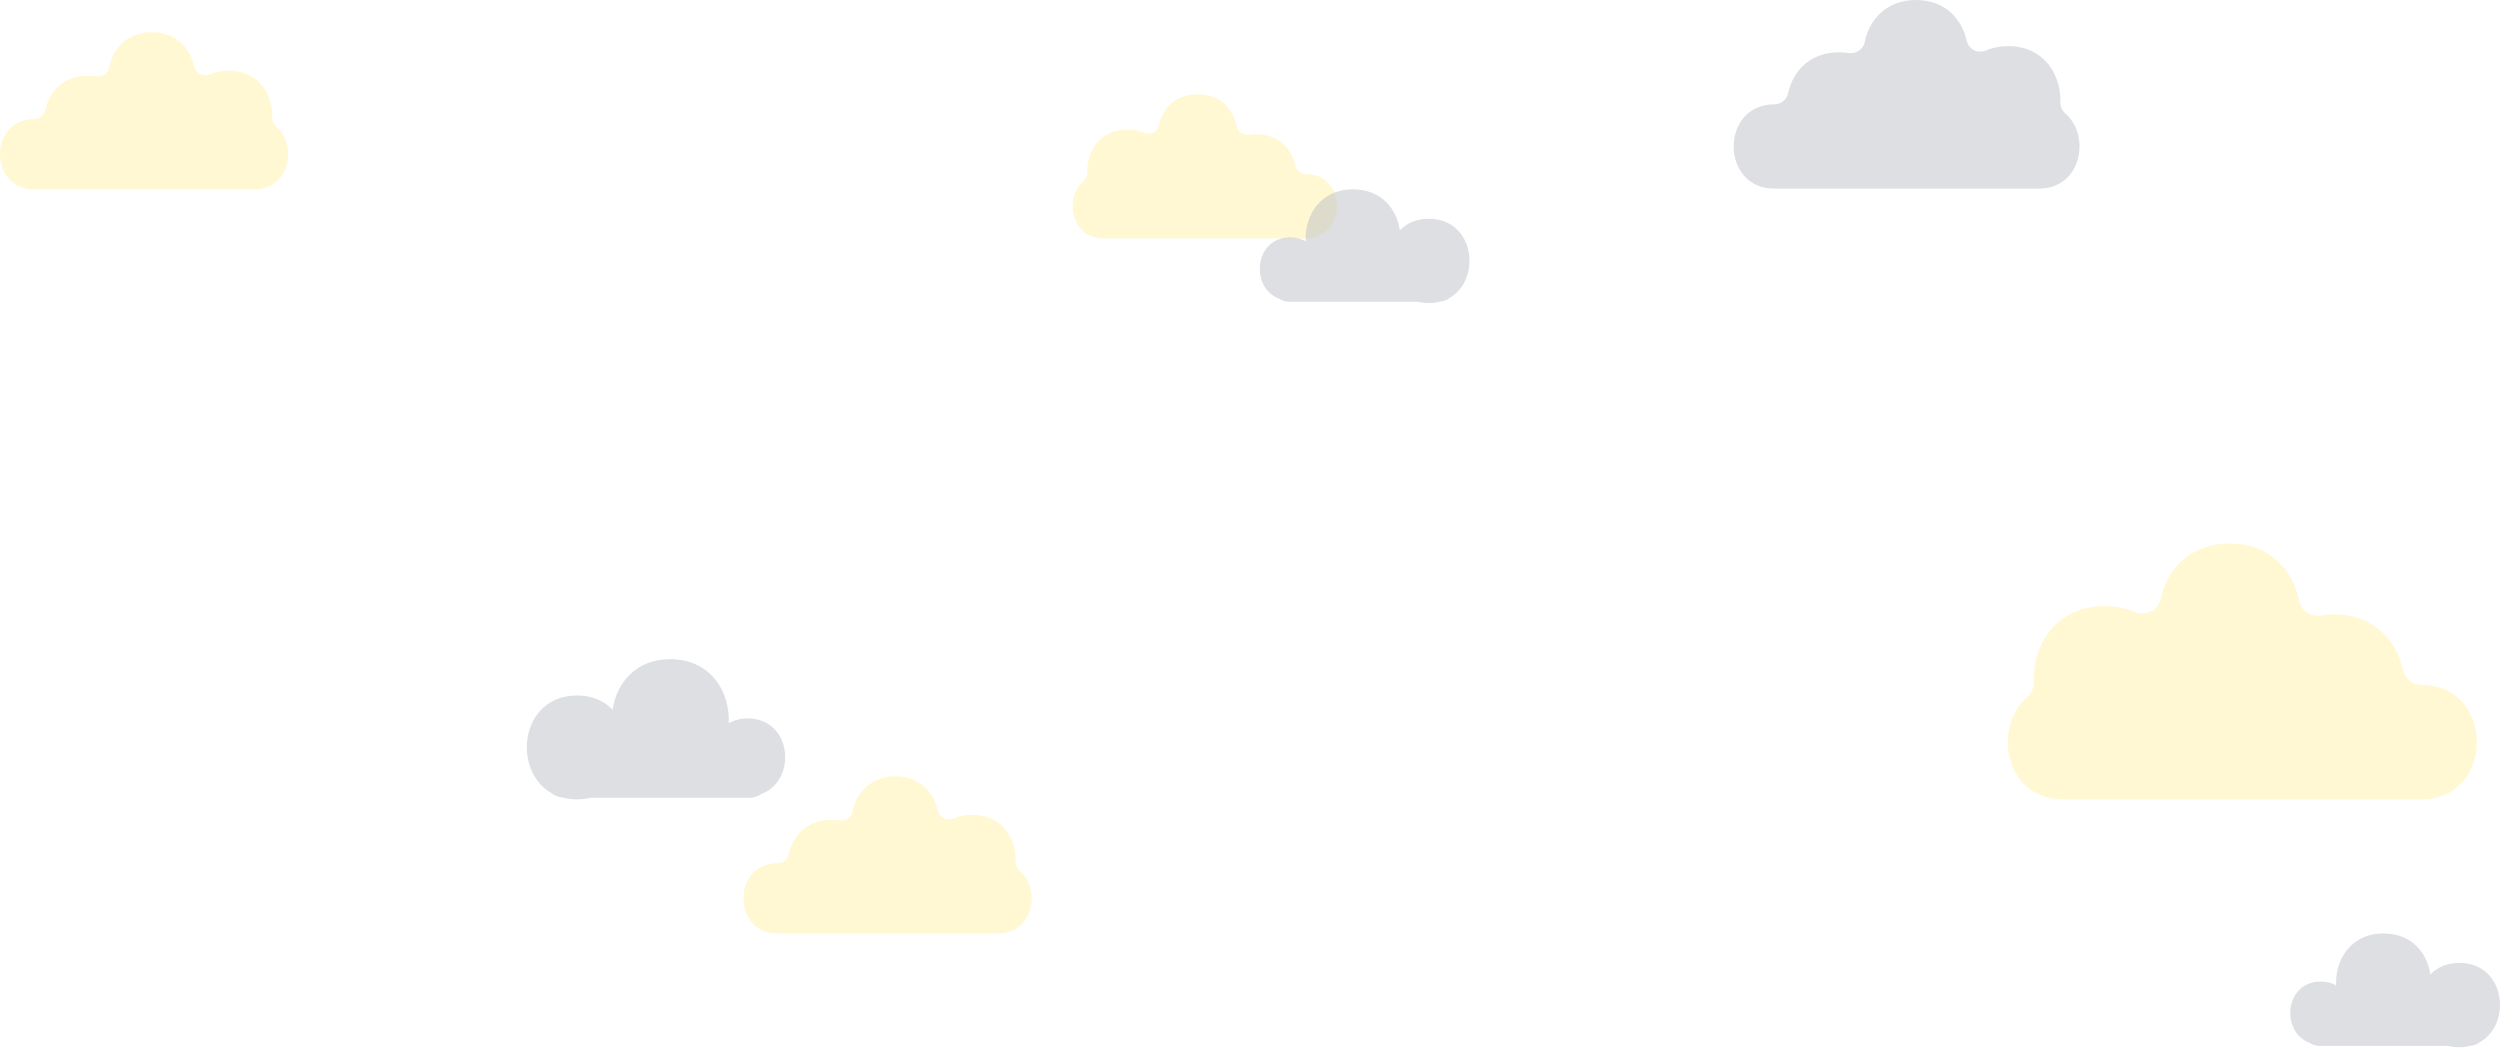
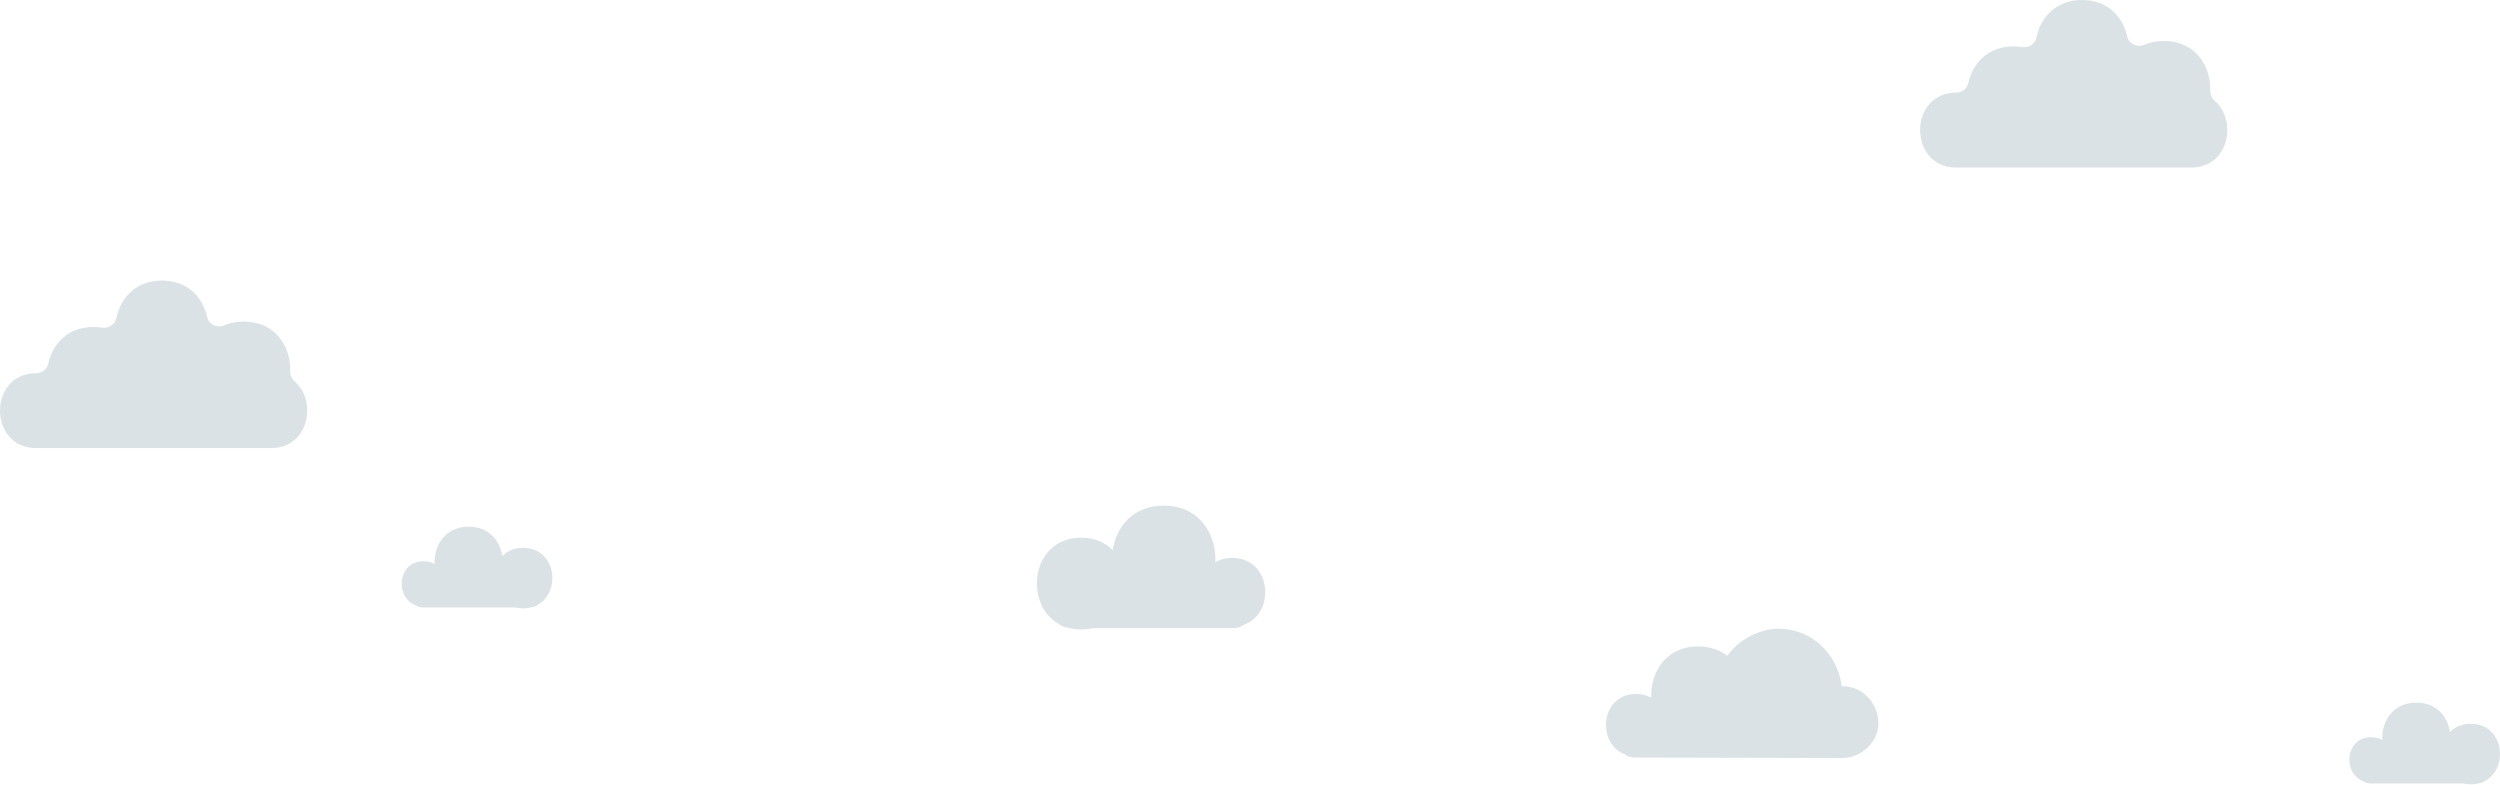
- <svg xmlns="http://www.w3.org/2000/svg" id="Layer_2" data-name="Layer 2" viewBox="0 0 1049.44 439.59">
+ <svg xmlns="http://www.w3.org/2000/svg" id="Layer_2" data-name="Layer 2" viewBox="0 0 1460.88 458.32">
  <defs>
    <style>
-       .cls-1 {
-         fill: #fff3b5;
-         opacity: .6;
-       }
- 
      .cls-1, .cls-2 {
-         stroke-width: 0px;
+         opacity: .5;
      }

      .cls-2 {
-         fill: #bcbfc5;
-         opacity: .5;
+         fill: #6f8b9b;
+         stroke-width: 0px;
      }
    </style>
  </defs>
  <g id="Layer_1-2" data-name="Layer 1">
-     <g>
-       <path class="cls-1" d="M866,335.53h150.52c30.93,0,30.88-47.99,0-47.99h0c-3.77,0-6.99-2.64-7.8-6.33-2.74-12.53-12.38-23.28-28.96-23.28-1.87,0-3.66.14-5.35.41-4.31.68-8.46-1.94-9.31-6.22-2.54-12.81-12.23-23.94-29.1-23.94s-26.22,10.72-28.96,23.22c-1.07,4.9-6.39,7.48-11,5.48-3.61-1.56-7.79-2.45-12.55-2.45-20.34,0-30.25,16.14-29.76,31.92.08,2.53-1.05,4.87-2.95,6.53-14.36,12.49-9.27,42.65,15.22,42.65Z" />
-       <path class="cls-2" d="M867.07,47.71c-1.41-1.22-2.24-2.95-2.18-4.81.36-11.63-6.95-23.54-21.95-23.54-3.51,0-6.59.66-9.25,1.81-3.4,1.47-7.32-.43-8.11-4.04-2.02-9.22-9.14-17.13-21.36-17.13s-19.59,8.21-21.46,17.66c-.63,3.16-3.68,5.09-6.86,4.59-1.25-.2-2.56-.3-3.95-.3-12.22,0-19.33,7.93-21.35,17.17-.59,2.72-2.97,4.67-5.75,4.67h0c-22.77,0-22.81,35.39,0,35.39h111c18.05,0,21.81-22.24,11.22-31.45Z" />
-       <path class="cls-1" d="M428.17,365.64c-1.17-1.02-1.86-2.46-1.82-4.01.3-9.69-5.79-19.61-18.29-19.61-2.92,0-5.49.55-7.71,1.51-2.83,1.22-6.1-.36-6.76-3.37-1.69-7.68-7.61-14.27-17.8-14.27s-16.32,6.84-17.88,14.71c-.52,2.63-3.07,4.24-5.72,3.82-1.04-.16-2.14-.25-3.29-.25-10.18,0-16.11,6.61-17.79,14.31-.49,2.26-2.48,3.89-4.79,3.89h0c-18.97,0-19,29.49,0,29.49h92.49c15.04,0,18.17-18.53,9.35-26.21Z" />
-       <path class="cls-1" d="M116.08,53.26c-1.17-1.02-1.86-2.46-1.82-4.01.3-9.69-5.79-19.61-18.29-19.61-2.92,0-5.49.55-7.71,1.51-2.83,1.22-6.1-.36-6.76-3.37-1.69-7.68-7.61-14.27-17.8-14.27s-16.32,6.84-17.88,14.71c-.52,2.63-3.07,4.24-5.72,3.82-1.04-.16-2.14-.25-3.29-.25-10.18,0-16.11,6.61-17.79,14.31-.49,2.26-2.48,3.89-4.79,3.89h0c-18.97,0-19,29.49,0,29.49h92.49c15.04,0,18.17-18.53,9.35-26.21Z" />
-       <path class="cls-1" d="M463.34,100.08h84.82c17.43,0,17.4-27.04,0-27.04h0c-2.13,0-3.94-1.49-4.4-3.57-1.54-7.06-6.98-13.12-16.32-13.12-1.06,0-2.06.08-3.02.23-2.43.38-4.77-1.09-5.24-3.5-1.43-7.22-6.89-13.49-16.4-13.49s-14.78,6.04-16.32,13.09c-.61,2.76-3.6,4.21-6.2,3.09-2.03-.88-4.39-1.38-7.07-1.38-11.46,0-17.05,9.1-16.77,17.99.04,1.42-.59,2.74-1.66,3.68-8.09,7.04-5.22,24.04,8.58,24.04Z" />
-       <path class="cls-2" d="M599.78,91.83c-5.28,0-9.33,1.92-12.16,4.84-1.31-9.05-7.83-17.2-19.65-17.2-13.79,0-20.41,11.12-19.89,21.82-1.79-1-3.91-1.64-6.46-1.64-15.32,0-16.87,21.3-4.69,25.7,1.11.83,2.55,1.34,4.31,1.34h54.02c1.4.33,2.89.53,4.52.53,1.78,0,3.4-.24,4.9-.64,1.56-.15,2.83-.69,3.81-1.53,13.54-7.68,10.67-33.22-8.71-33.22Z" />
-       <path class="cls-2" d="M1032.36,404.2c-5.28,0-9.33,1.92-12.16,4.84-1.31-9.05-7.83-17.2-19.65-17.2-13.79,0-20.41,11.12-19.89,21.82-1.79-1-3.91-1.64-6.46-1.64-15.32,0-16.87,21.3-4.69,25.7,1.11.83,2.55,1.34,4.31,1.34h54.02c1.4.33,2.89.53,4.52.53,1.78,0,3.4-.24,4.9-.64,1.56-.15,2.83-.69,3.81-1.53,13.54-7.68,10.67-33.22-8.71-33.22Z" />
-       <path class="cls-2" d="M242.19,291.94c6.51,0,11.49,2.36,14.98,5.97,1.61-11.15,9.65-21.19,24.21-21.19,16.98,0,25.15,13.7,24.51,26.88,2.2-1.24,4.82-2.02,7.96-2.02,18.87,0,20.79,26.24,5.78,31.66-1.37,1.02-3.14,1.66-5.32,1.66h-66.55c-1.72.41-3.57.66-5.57.66-2.19,0-4.19-.29-6.04-.78-1.92-.18-3.49-.86-4.69-1.89-16.69-9.46-13.15-40.93,10.73-40.93Z" />
+     <g class="cls-1">
+       <path class="cls-2" d="M1294.29,59c-1.74-1.51-2.76-3.65-2.69-5.95.44-14.38-8.59-29.11-27.14-29.11-4.34,0-8.15.81-11.44,2.24-4.2,1.82-9.05-.53-10.03-5-2.5-11.4-11.3-21.18-26.41-21.18s-24.22,10.15-26.54,21.83c-.77,3.9-4.55,6.29-8.49,5.67-1.54-.24-3.17-.37-4.88-.37-15.11,0-23.91,9.81-26.41,21.23-.73,3.36-3.67,5.77-7.11,5.77h0c-28.16,0-28.2,43.76,0,43.76h137.26c22.33,0,26.97-27.5,13.88-38.9Z" />
+       <path class="cls-2" d="M172.28,222.94c-1.74-1.51-2.76-3.65-2.69-5.95.44-14.38-8.59-29.11-27.14-29.11-4.34,0-8.15.81-11.44,2.24-4.2,1.82-9.05-.53-10.03-5-2.5-11.4-11.3-21.18-26.41-21.18s-24.22,10.15-26.54,21.83c-.77,3.9-4.55,6.29-8.49,5.67-1.54-.24-3.17-.37-4.88-.37-15.11,0-23.91,9.81-26.41,21.23-.73,3.36-3.67,5.77-7.11,5.77h0c-28.16,0-28.2,43.76,0,43.76h137.26c22.33,0,26.97-27.5,13.88-38.9Z" />
+       <path class="cls-2" d="M1097.63,421.96c-.51-11.38-9.23-21-21-21h-.41c-2.4-18.5-17.16-33.53-36.69-33.53-11.79,0-23.27,6.32-30.25,15.78-4.31-3.37-9.96-5.46-16.97-5.46-18.96,0-28.07,15.29-27.36,30-2.46-1.38-5.38-2.26-8.88-2.26-21.07,0-23.2,29.29-6.45,35.34,1.53,1.14,3.5,1.85,5.93,1.85l121.08.29c10.98,0,21.51-9.66,21-21Z" />
+       <path class="cls-2" d="M1443.79,422.94c-5.28,0-9.33,1.92-12.16,4.84-1.31-9.05-7.83-17.2-19.65-17.2-13.79,0-20.41,11.12-19.89,21.82-1.79-1-3.91-1.64-6.46-1.64-15.32,0-16.87,21.3-4.69,25.7,1.11.83,2.55,1.34,4.31,1.34h54.02c1.4.33,2.89.53,4.52.53,1.78,0,3.4-.24,4.9-.64,1.56-.15,2.83-.69,3.81-1.53,13.54-7.68,10.67-33.22-8.71-33.22Z" />
+       <path class="cls-2" d="M305.67,320.12c-5.28,0-9.33,1.92-12.16,4.84-1.31-9.05-7.83-17.2-19.65-17.2-13.79,0-20.41,11.12-19.89,21.82-1.79-1-3.91-1.64-6.46-1.64-15.32,0-16.87,21.3-4.69,25.7,1.11.83,2.55,1.34,4.31,1.34h54.02c1.4.33,2.89.53,4.52.53,1.78,0,3.4-.24,4.9-.64,1.56-.15,2.83-.69,3.81-1.53,13.54-7.68,10.67-33.22-8.71-33.22Z" />
+       <path class="cls-2" d="M631.8,314.18c8.01,0,14.14,2.91,18.43,7.34,1.99-13.73,11.88-26.08,29.79-26.08,20.9,0,30.94,16.85,30.16,33.07,2.71-1.52,5.93-2.49,9.79-2.49,23.22,0,25.58,32.29,7.11,38.96-1.68,1.26-3.86,2.04-6.54,2.04h-81.89c-2.12.51-4.39.81-6.86.81-2.7,0-5.16-.36-7.43-.96-2.37-.22-4.29-1.05-5.78-2.32-20.53-11.64-16.17-50.36,13.21-50.36Z" />
    </g>
  </g>
</svg>
